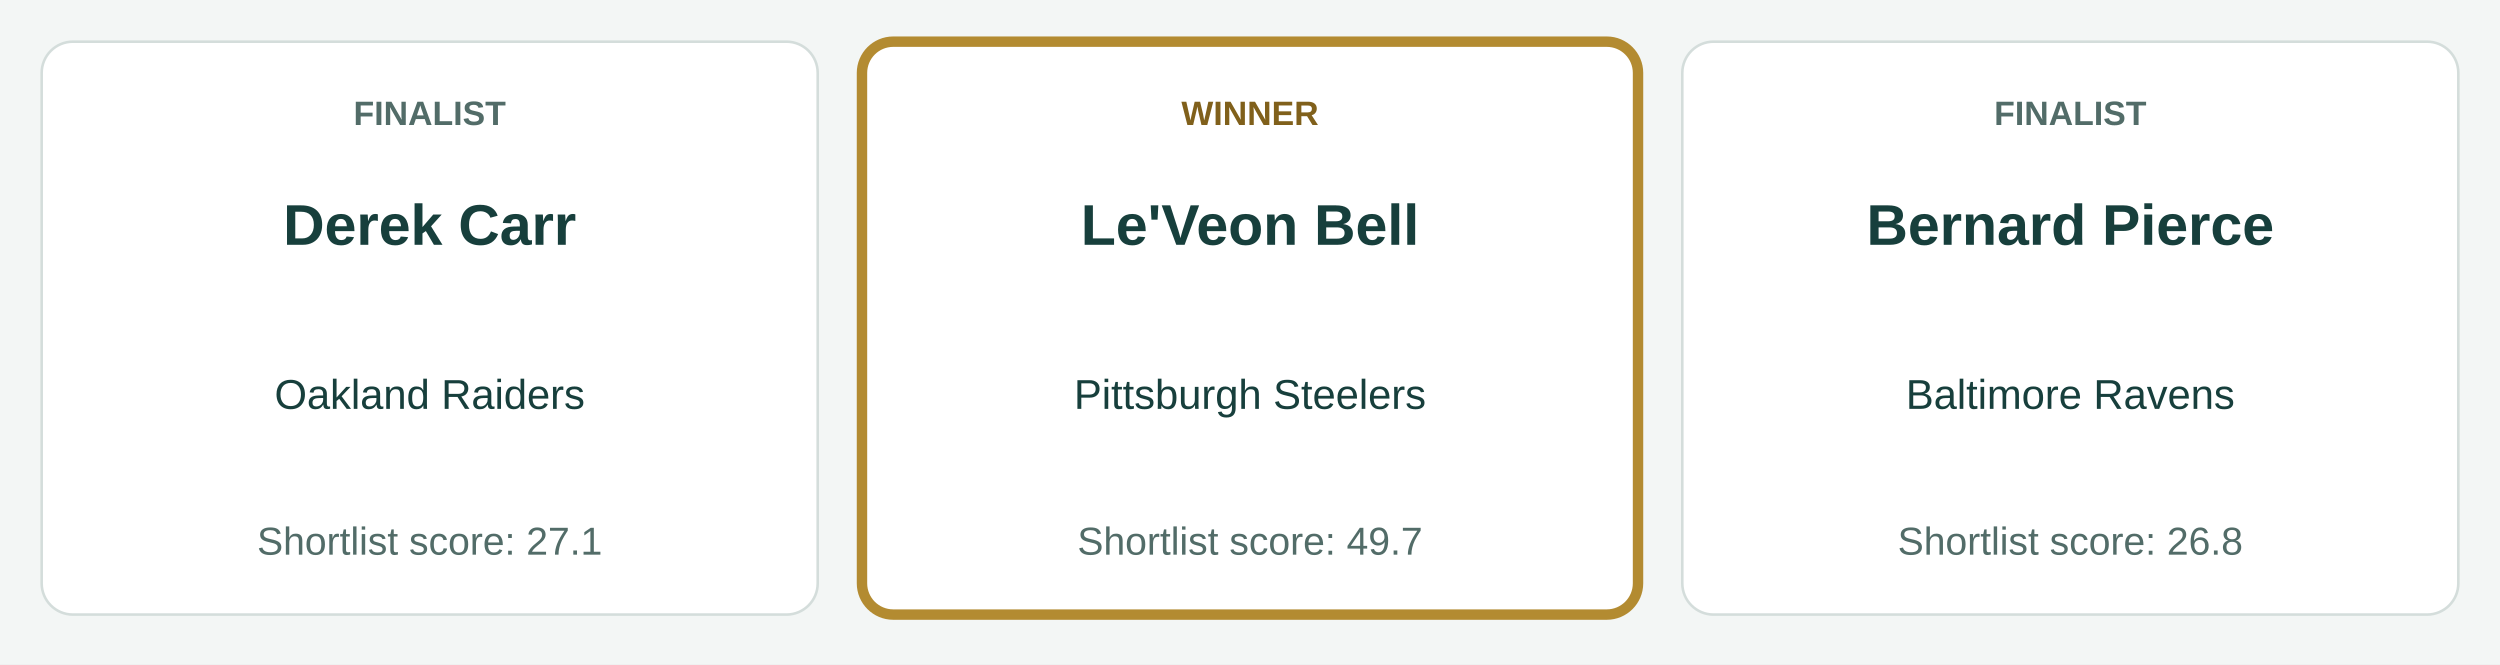
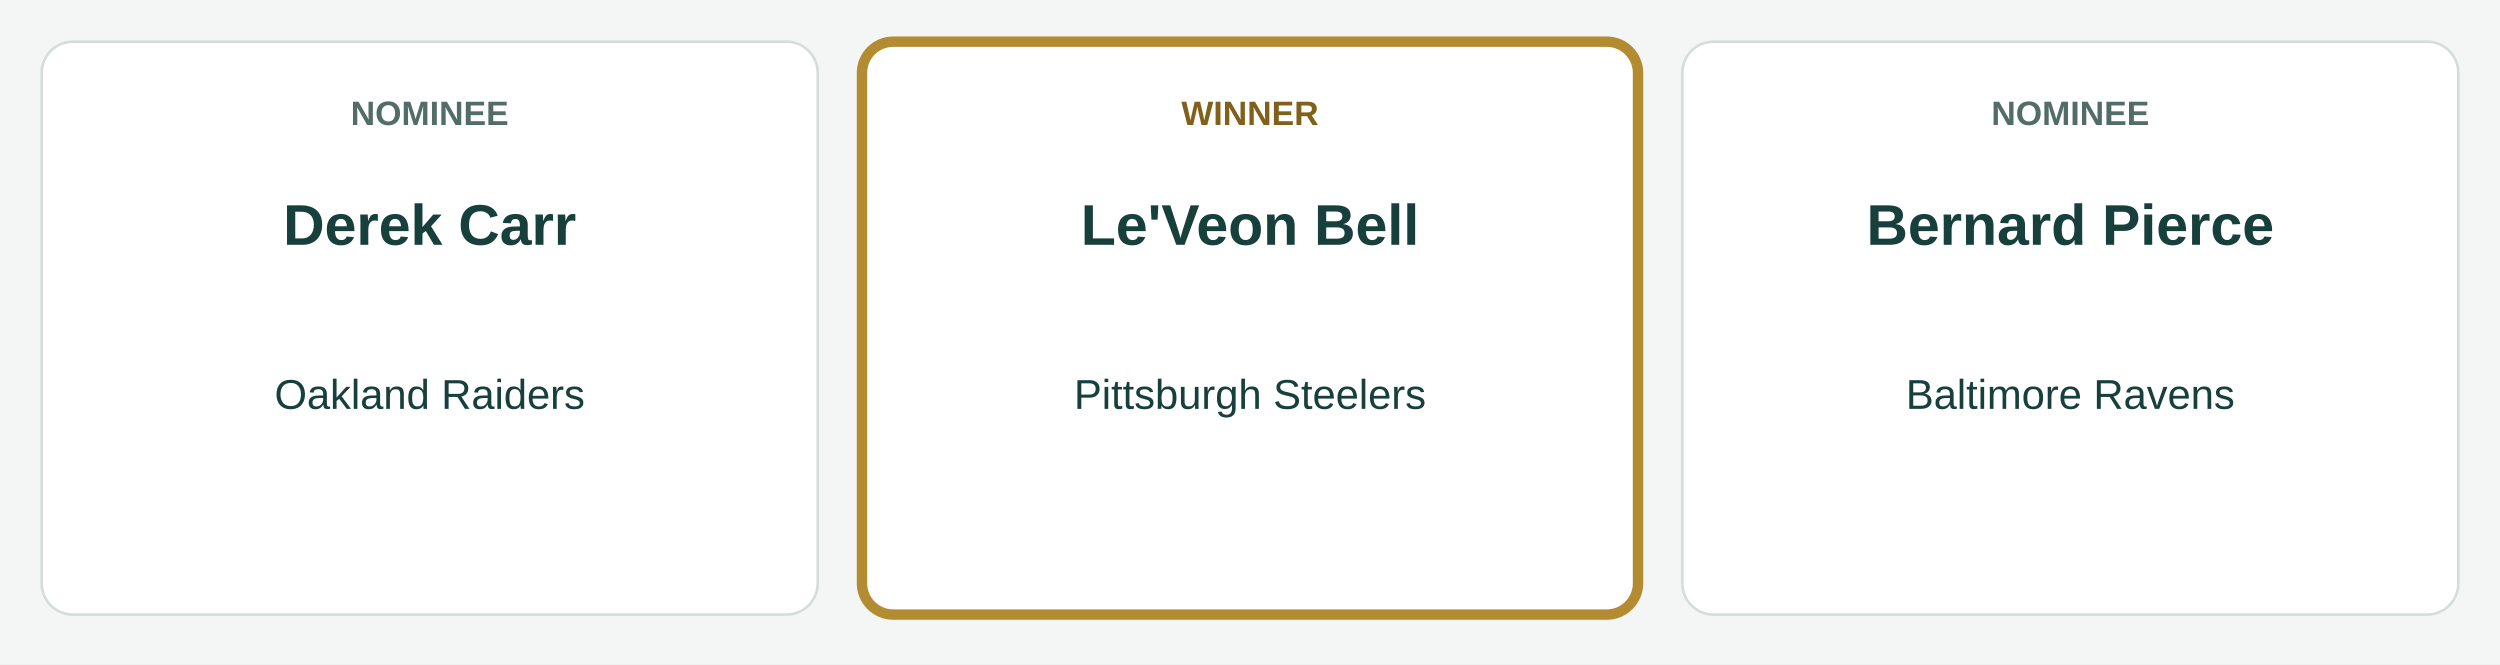
<svg xmlns="http://www.w3.org/2000/svg" viewBox="0 0 960 255" role="img">
  <rect width="960" height="255" fill="#f3f6f5" />
  <rect x="16" y="16" width="298" height="220" rx="12" fill="white" stroke="#d4dddb" stroke-width="1" />
-   <text x="165" y="48" text-anchor="middle" font-family="Arial, sans-serif" font-size="13" fill="#526c68" font-weight="bold">FINALIST</text>
+   <text x="165" y="48" text-anchor="middle" font-family="Arial, sans-serif" font-size="13" fill="#526c68" font-weight="bold">NOMINEE</text>
  <text x="165" y="94" text-anchor="middle" font-family="Arial, sans-serif" font-size="22" fill="#173f3c" font-weight="bold">Derek Carr</text>
  <text x="165" y="157" text-anchor="middle" font-family="Arial, sans-serif" font-size="16" fill="#173f3c" font-weight="normal">Oakland Raiders</text>
-   <text x="165" y="213" text-anchor="middle" font-family="Arial, sans-serif" font-size="15" fill="#526c68" font-weight="normal">Shortlist score: 27.1</text>
  <rect x="331" y="16" width="298" height="220" rx="12" fill="white" stroke="#b38b31" stroke-width="4" />
  <text x="480" y="48" text-anchor="middle" font-family="Arial, sans-serif" font-size="13" fill="#80601b" font-weight="bold">WINNER</text>
  <text x="480" y="94" text-anchor="middle" font-family="Arial, sans-serif" font-size="22" fill="#173f3c" font-weight="bold">Le'Veon Bell</text>
  <text x="480" y="157" text-anchor="middle" font-family="Arial, sans-serif" font-size="16" fill="#173f3c" font-weight="normal">Pittsburgh Steelers</text>
-   <text x="480" y="213" text-anchor="middle" font-family="Arial, sans-serif" font-size="15" fill="#526c68" font-weight="normal">Shortlist score: 49.7</text>
  <rect x="646" y="16" width="298" height="220" rx="12" fill="white" stroke="#d4dddb" stroke-width="1" />
-   <text x="795" y="48" text-anchor="middle" font-family="Arial, sans-serif" font-size="13" fill="#526c68" font-weight="bold">FINALIST</text>
+   <text x="795" y="48" text-anchor="middle" font-family="Arial, sans-serif" font-size="13" fill="#526c68" font-weight="bold">NOMINEE</text>
  <text x="795" y="94" text-anchor="middle" font-family="Arial, sans-serif" font-size="22" fill="#173f3c" font-weight="bold">Bernard Pierce</text>
  <text x="795" y="157" text-anchor="middle" font-family="Arial, sans-serif" font-size="16" fill="#173f3c" font-weight="normal">Baltimore Ravens</text>
-   <text x="795" y="213" text-anchor="middle" font-family="Arial, sans-serif" font-size="15" fill="#526c68" font-weight="normal">Shortlist score: 26.8</text>
</svg>
